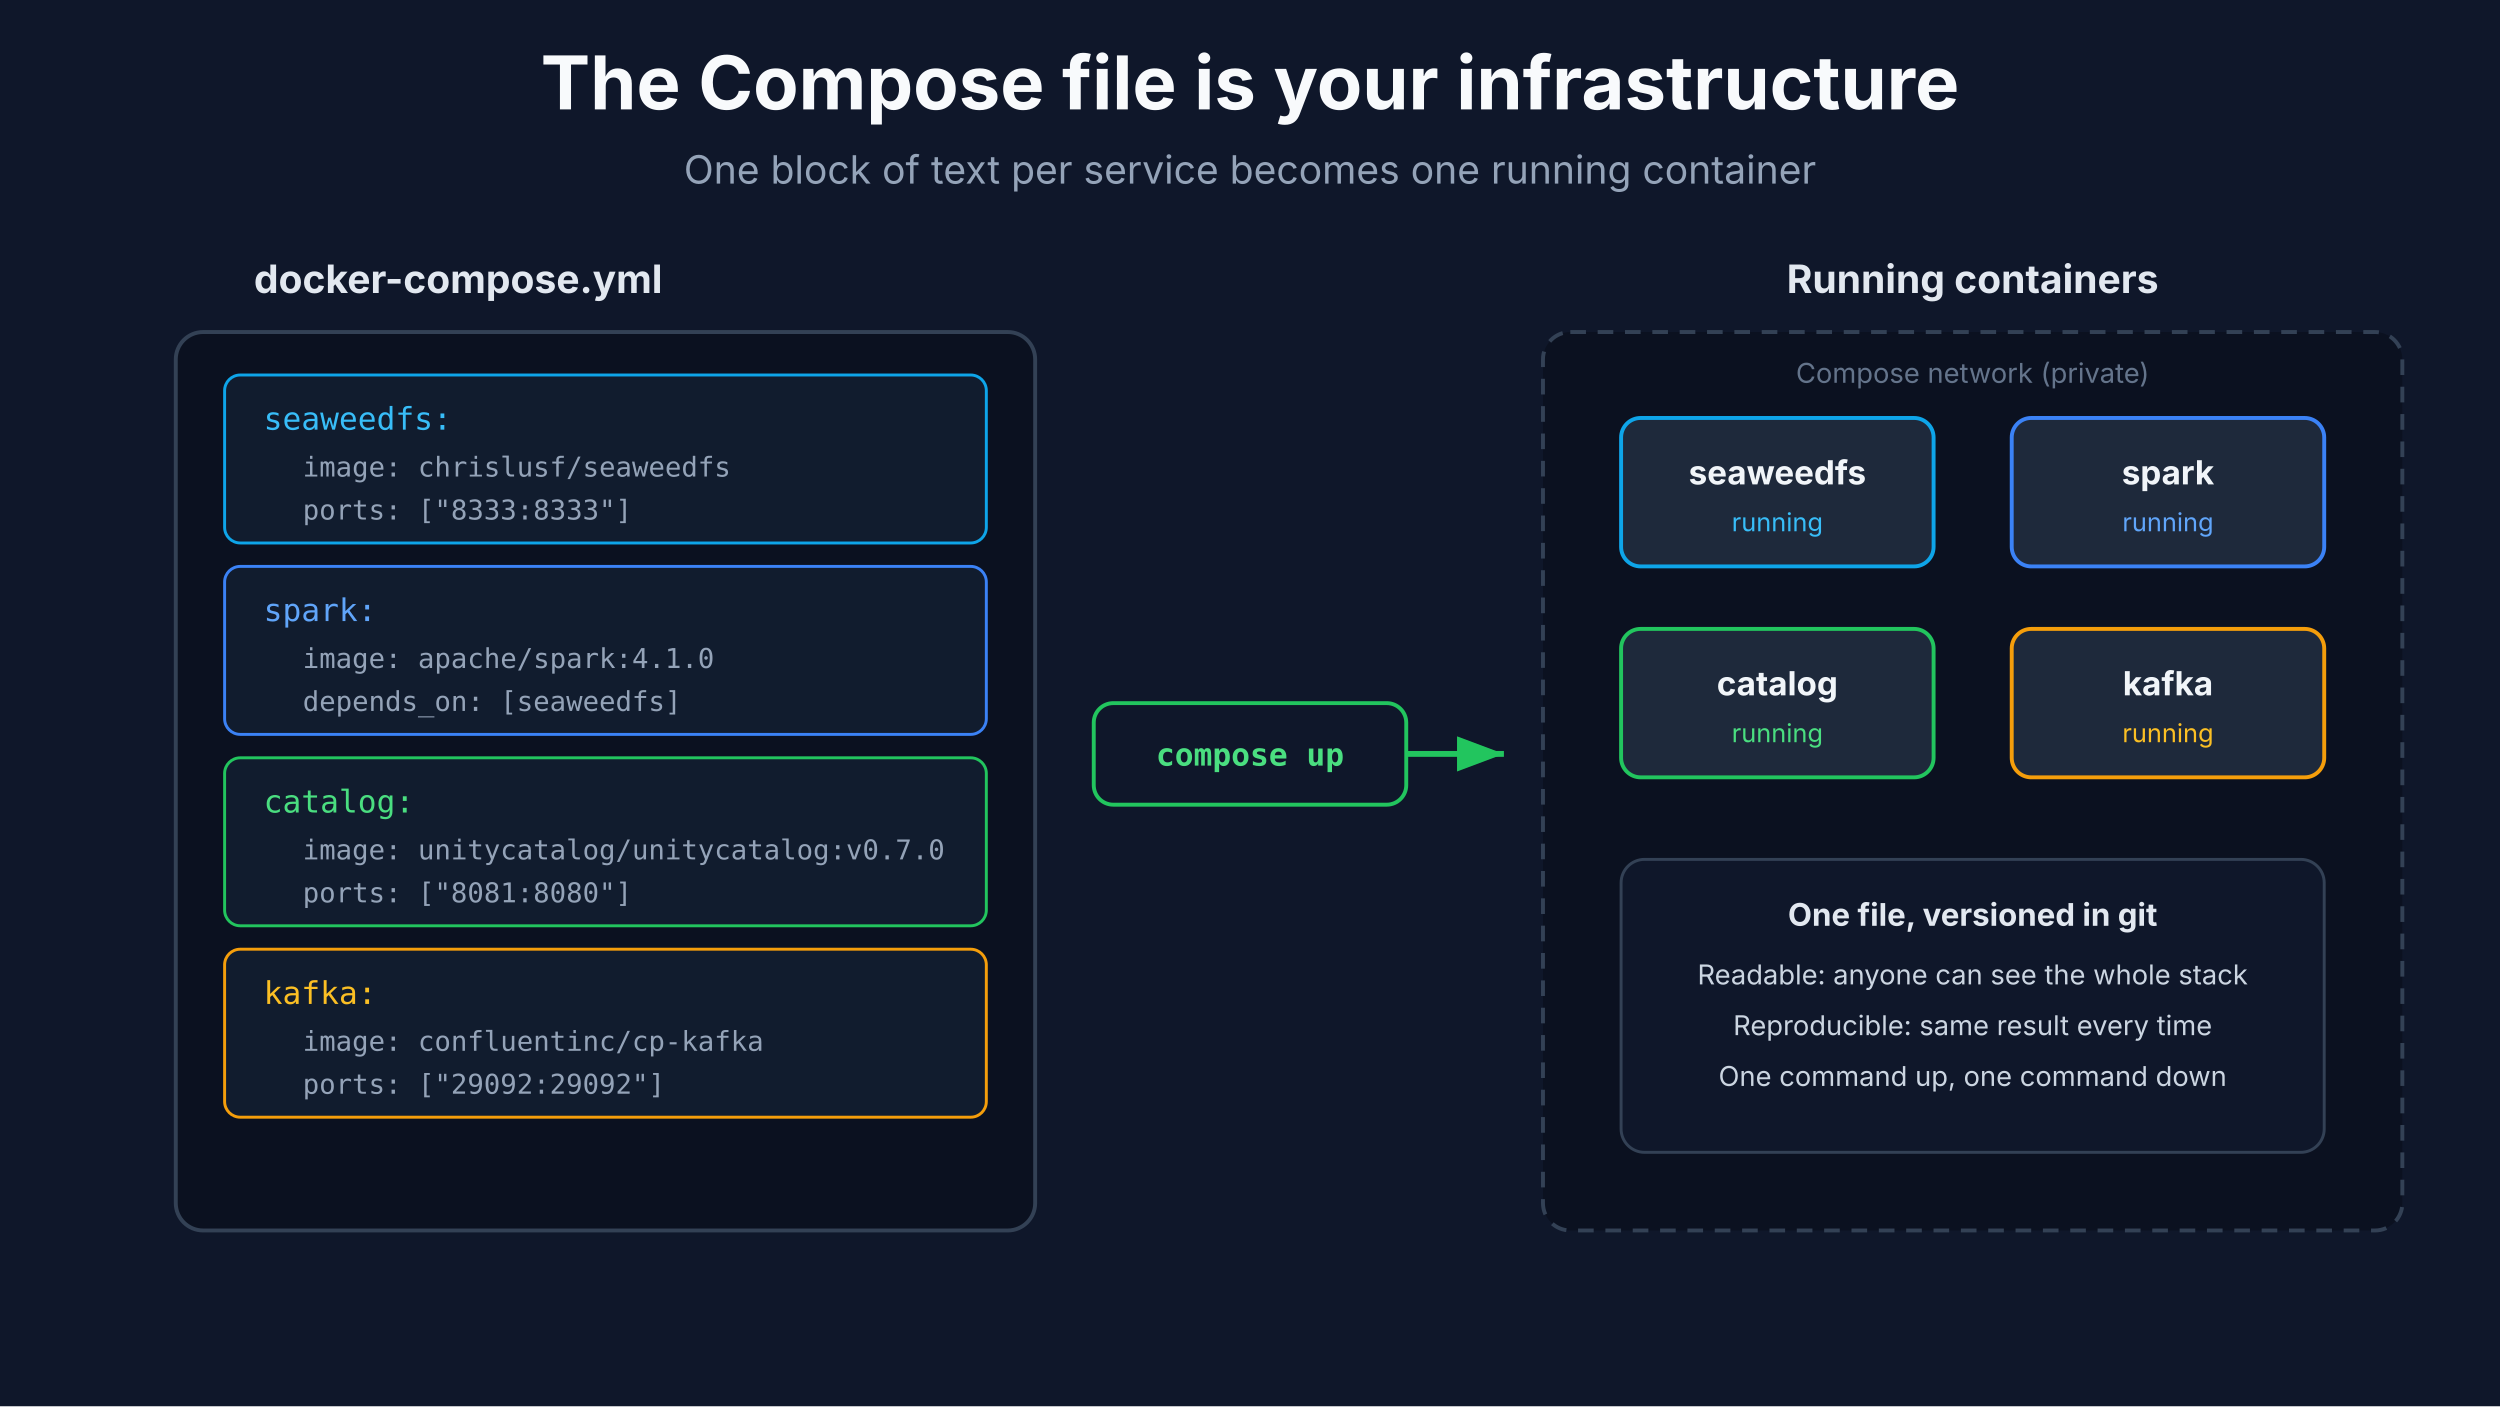
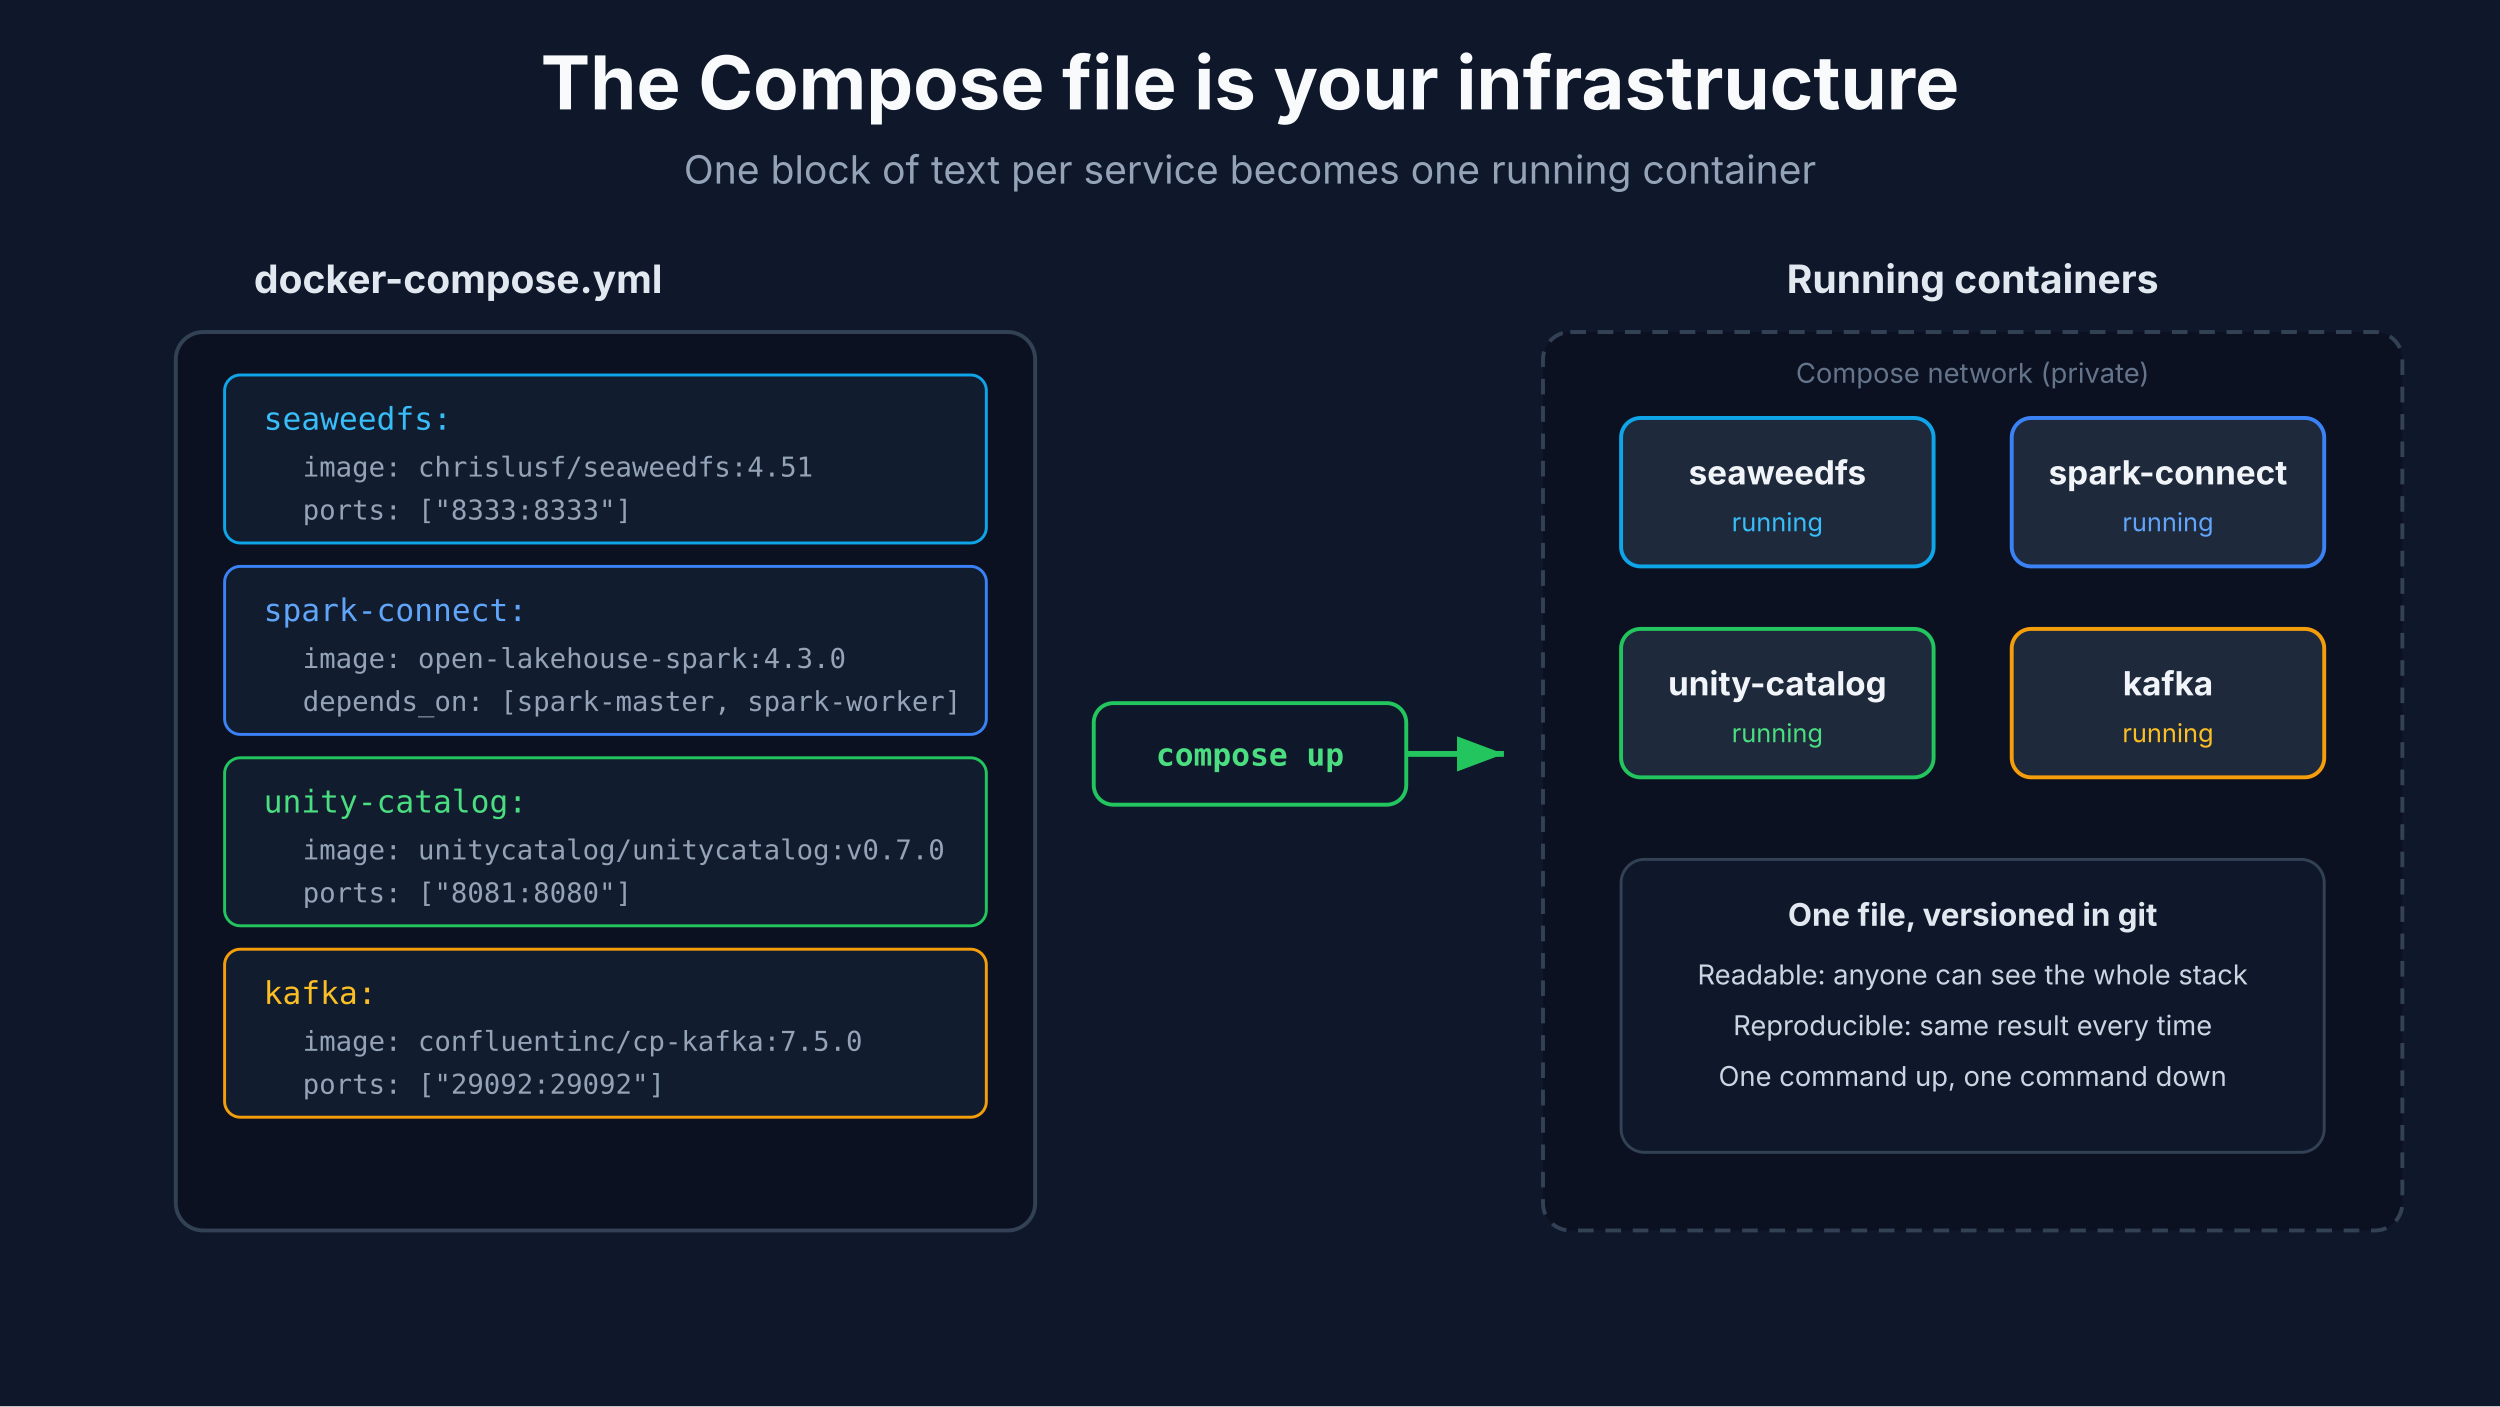
<svg xmlns="http://www.w3.org/2000/svg" viewBox="0 0 1280 720" font-family="Inter, Segoe UI, Helvetica, Arial, sans-serif">
  <rect width="1280" height="720" fill="#0f172a" />
  <text x="640" y="56" fill="#f8fafc" font-size="38" font-weight="700" text-anchor="middle">The Compose file is your infrastructure</text>
  <text x="640" y="94" fill="#94a3b8" font-size="20" text-anchor="middle">One block of text per service becomes one running container</text>
  <defs>
    <marker id="a2s" markerWidth="10" markerHeight="10" refX="8" refY="3" orient="auto" markerUnits="strokeWidth">
      <path d="M0,0 L8,3 L0,6 Z" fill="#22c55e" />
    </marker>
  </defs>
  <text x="130" y="150" fill="#e2e8f0" font-size="20" font-weight="700">docker-compose.yml</text>
  <rect x="90" y="170" width="440" height="460" rx="14" fill="#0b1120" stroke="#334155" stroke-width="2" />
  <rect x="115" y="192" width="390" height="86" rx="8" fill="#111c2e" stroke="#0ea5e9" stroke-width="1.5" />
  <text x="135" y="220" fill="#38bdf8" font-size="16" font-family="monospace">seaweedfs:</text>
-   <text x="155" y="244" fill="#94a3b8" font-size="14" font-family="monospace">image: chrislusf/seaweedfs</text>
+   <text x="155" y="244" fill="#94a3b8" font-size="14" font-family="monospace">image: chrislusf/seaweedfs:4.51</text>
  <text x="155" y="266" fill="#94a3b8" font-size="14" font-family="monospace">ports: ["8333:8333"]</text>
  <rect x="115" y="290" width="390" height="86" rx="8" fill="#111c2e" stroke="#3b82f6" stroke-width="1.5" />
-   <text x="135" y="318" fill="#60a5fa" font-size="16" font-family="monospace">spark:</text>
-   <text x="155" y="342" fill="#94a3b8" font-size="14" font-family="monospace">image: apache/spark:4.1.0</text>
-   <text x="155" y="364" fill="#94a3b8" font-size="14" font-family="monospace">depends_on: [seaweedfs]</text>
+   <text x="135" y="318" fill="#60a5fa" font-size="16" font-family="monospace">spark-connect:</text>
+   <text x="155" y="342" fill="#94a3b8" font-size="14" font-family="monospace">image: open-lakehouse-spark:4.3.0</text>
+   <text x="155" y="364" fill="#94a3b8" font-size="14" font-family="monospace">depends_on: [spark-master, spark-worker]</text>
  <rect x="115" y="388" width="390" height="86" rx="8" fill="#111c2e" stroke="#22c55e" stroke-width="1.5" />
-   <text x="135" y="416" fill="#4ade80" font-size="16" font-family="monospace">catalog:</text>
+   <text x="135" y="416" fill="#4ade80" font-size="16" font-family="monospace">unity-catalog:</text>
  <text x="155" y="440" fill="#94a3b8" font-size="14" font-family="monospace">image: unitycatalog/unitycatalog:v0.7.0</text>
  <text x="155" y="462" fill="#94a3b8" font-size="14" font-family="monospace">ports: ["8081:8080"]</text>
  <rect x="115" y="486" width="390" height="86" rx="8" fill="#111c2e" stroke="#f59e0b" stroke-width="1.5" />
  <text x="135" y="514" fill="#fbbf24" font-size="16" font-family="monospace">kafka:</text>
-   <text x="155" y="538" fill="#94a3b8" font-size="14" font-family="monospace">image: confluentinc/cp-kafka</text>
+   <text x="155" y="538" fill="#94a3b8" font-size="14" font-family="monospace">image: confluentinc/cp-kafka:7.5.0</text>
  <text x="155" y="560" fill="#94a3b8" font-size="14" font-family="monospace">ports: ["29092:29092"]</text>
  <rect x="560" y="360" width="160" height="52" rx="10" fill="#0f172a" stroke="#22c55e" stroke-width="2" />
  <text x="640" y="392" fill="#4ade80" font-size="16" font-family="monospace" font-weight="700" text-anchor="middle">compose up</text>
  <line x1="720" y1="386" x2="770" y2="386" stroke="#22c55e" stroke-width="3" marker-end="url(#a2s)" />
  <text x="1010" y="150" fill="#e2e8f0" font-size="20" font-weight="700" text-anchor="middle">Running containers</text>
  <rect x="790" y="170" width="440" height="460" rx="14" fill="#0b1120" stroke="#334155" stroke-width="2" stroke-dasharray="8 6" />
  <text x="1010" y="196" fill="#64748b" font-size="14" text-anchor="middle">Compose network (private)</text>
  <rect x="830" y="214" width="160" height="76" rx="10" fill="#1e293b" stroke="#0ea5e9" stroke-width="2" />
  <text x="910" y="248" fill="#f1f5f9" font-size="17" font-weight="700" text-anchor="middle">seaweedfs</text>
  <text x="910" y="272" fill="#38bdf8" font-size="13" text-anchor="middle">running</text>
  <rect x="1030" y="214" width="160" height="76" rx="10" fill="#1e293b" stroke="#3b82f6" stroke-width="2" />
-   <text x="1110" y="248" fill="#f1f5f9" font-size="17" font-weight="700" text-anchor="middle">spark</text>
+   <text x="1110" y="248" fill="#f1f5f9" font-size="17" font-weight="700" text-anchor="middle">spark-connect</text>
  <text x="1110" y="272" fill="#60a5fa" font-size="13" text-anchor="middle">running</text>
  <rect x="830" y="322" width="160" height="76" rx="10" fill="#1e293b" stroke="#22c55e" stroke-width="2" />
-   <text x="910" y="356" fill="#f1f5f9" font-size="17" font-weight="700" text-anchor="middle">catalog</text>
+   <text x="910" y="356" fill="#f1f5f9" font-size="17" font-weight="700" text-anchor="middle">unity-catalog</text>
  <text x="910" y="380" fill="#4ade80" font-size="13" text-anchor="middle">running</text>
  <rect x="1030" y="322" width="160" height="76" rx="10" fill="#1e293b" stroke="#f59e0b" stroke-width="2" />
  <text x="1110" y="356" fill="#f1f5f9" font-size="17" font-weight="700" text-anchor="middle">kafka</text>
  <text x="1110" y="380" fill="#fbbf24" font-size="13" text-anchor="middle">running</text>
  <rect x="830" y="440" width="360" height="150" rx="12" fill="#0f172a" stroke="#334155" stroke-width="1.5" />
  <text x="1010" y="474" fill="#e2e8f0" font-size="16" font-weight="700" text-anchor="middle">One file, versioned in git</text>
  <text x="1010" y="504" fill="#cbd5e1" font-size="14" text-anchor="middle">Readable: anyone can see the whole stack</text>
  <text x="1010" y="530" fill="#cbd5e1" font-size="14" text-anchor="middle">Reproducible: same result every time</text>
  <text x="1010" y="556" fill="#cbd5e1" font-size="14" text-anchor="middle">One command up, one command down</text>
</svg>
